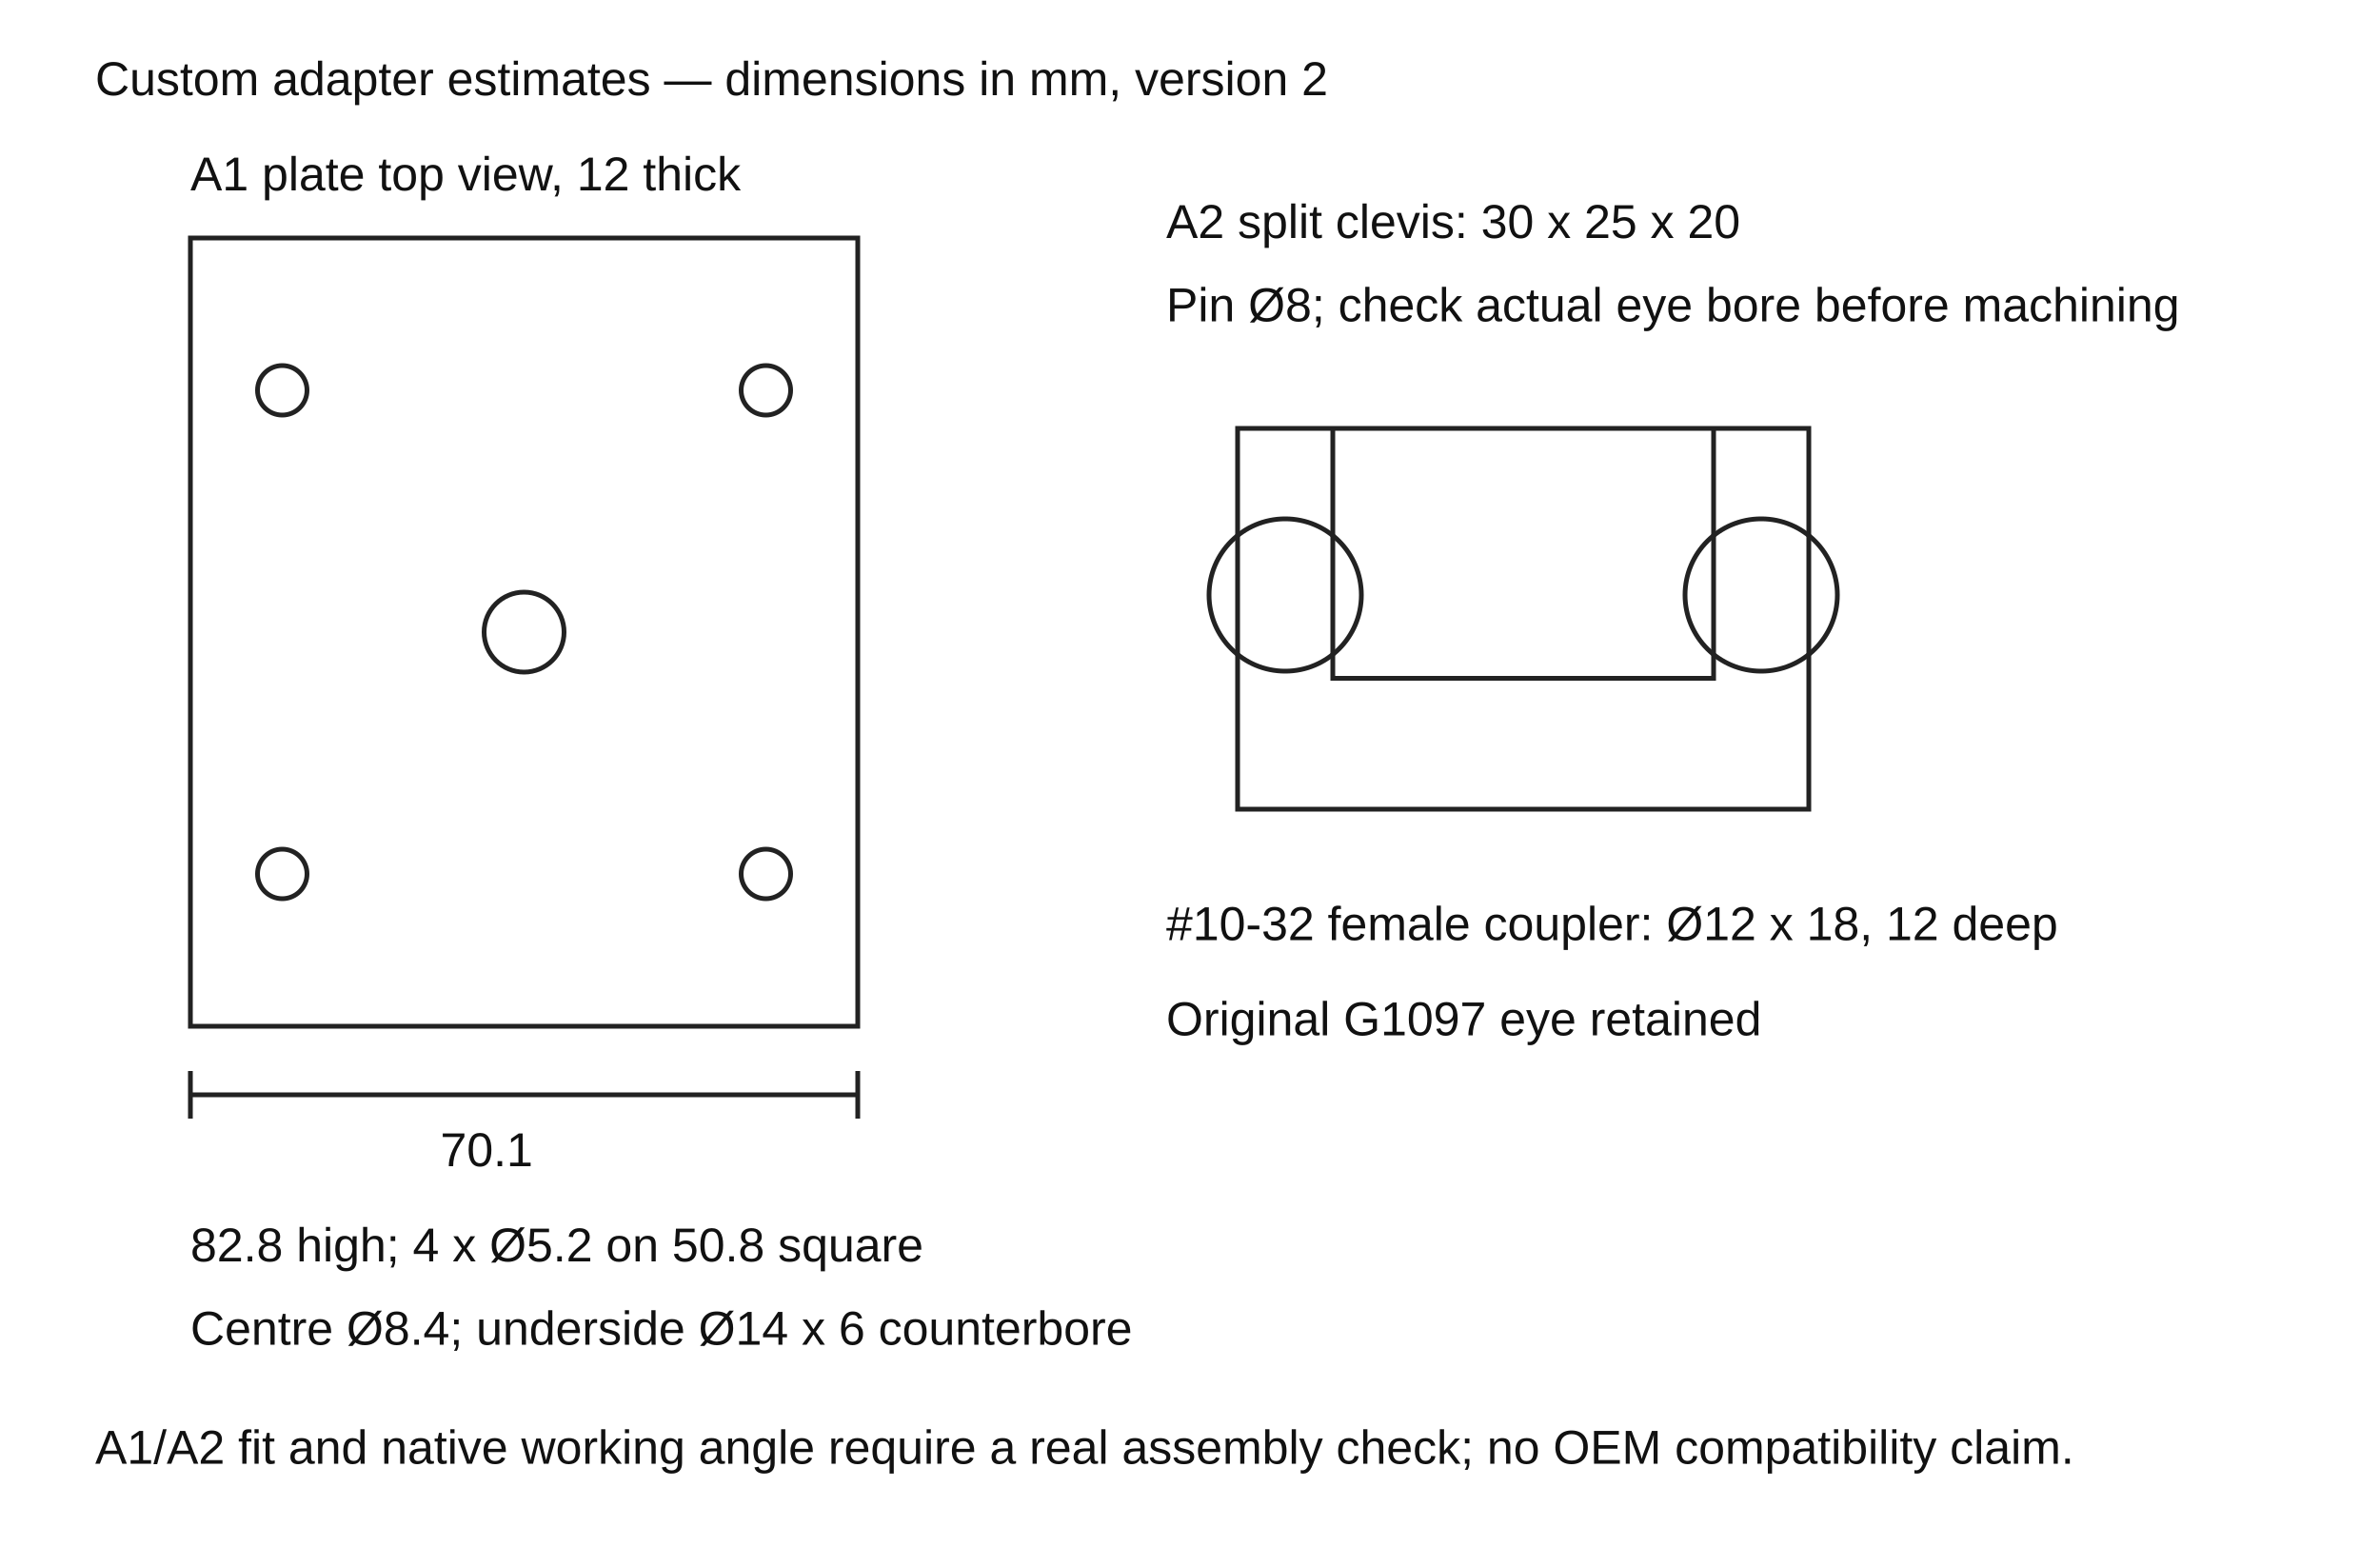
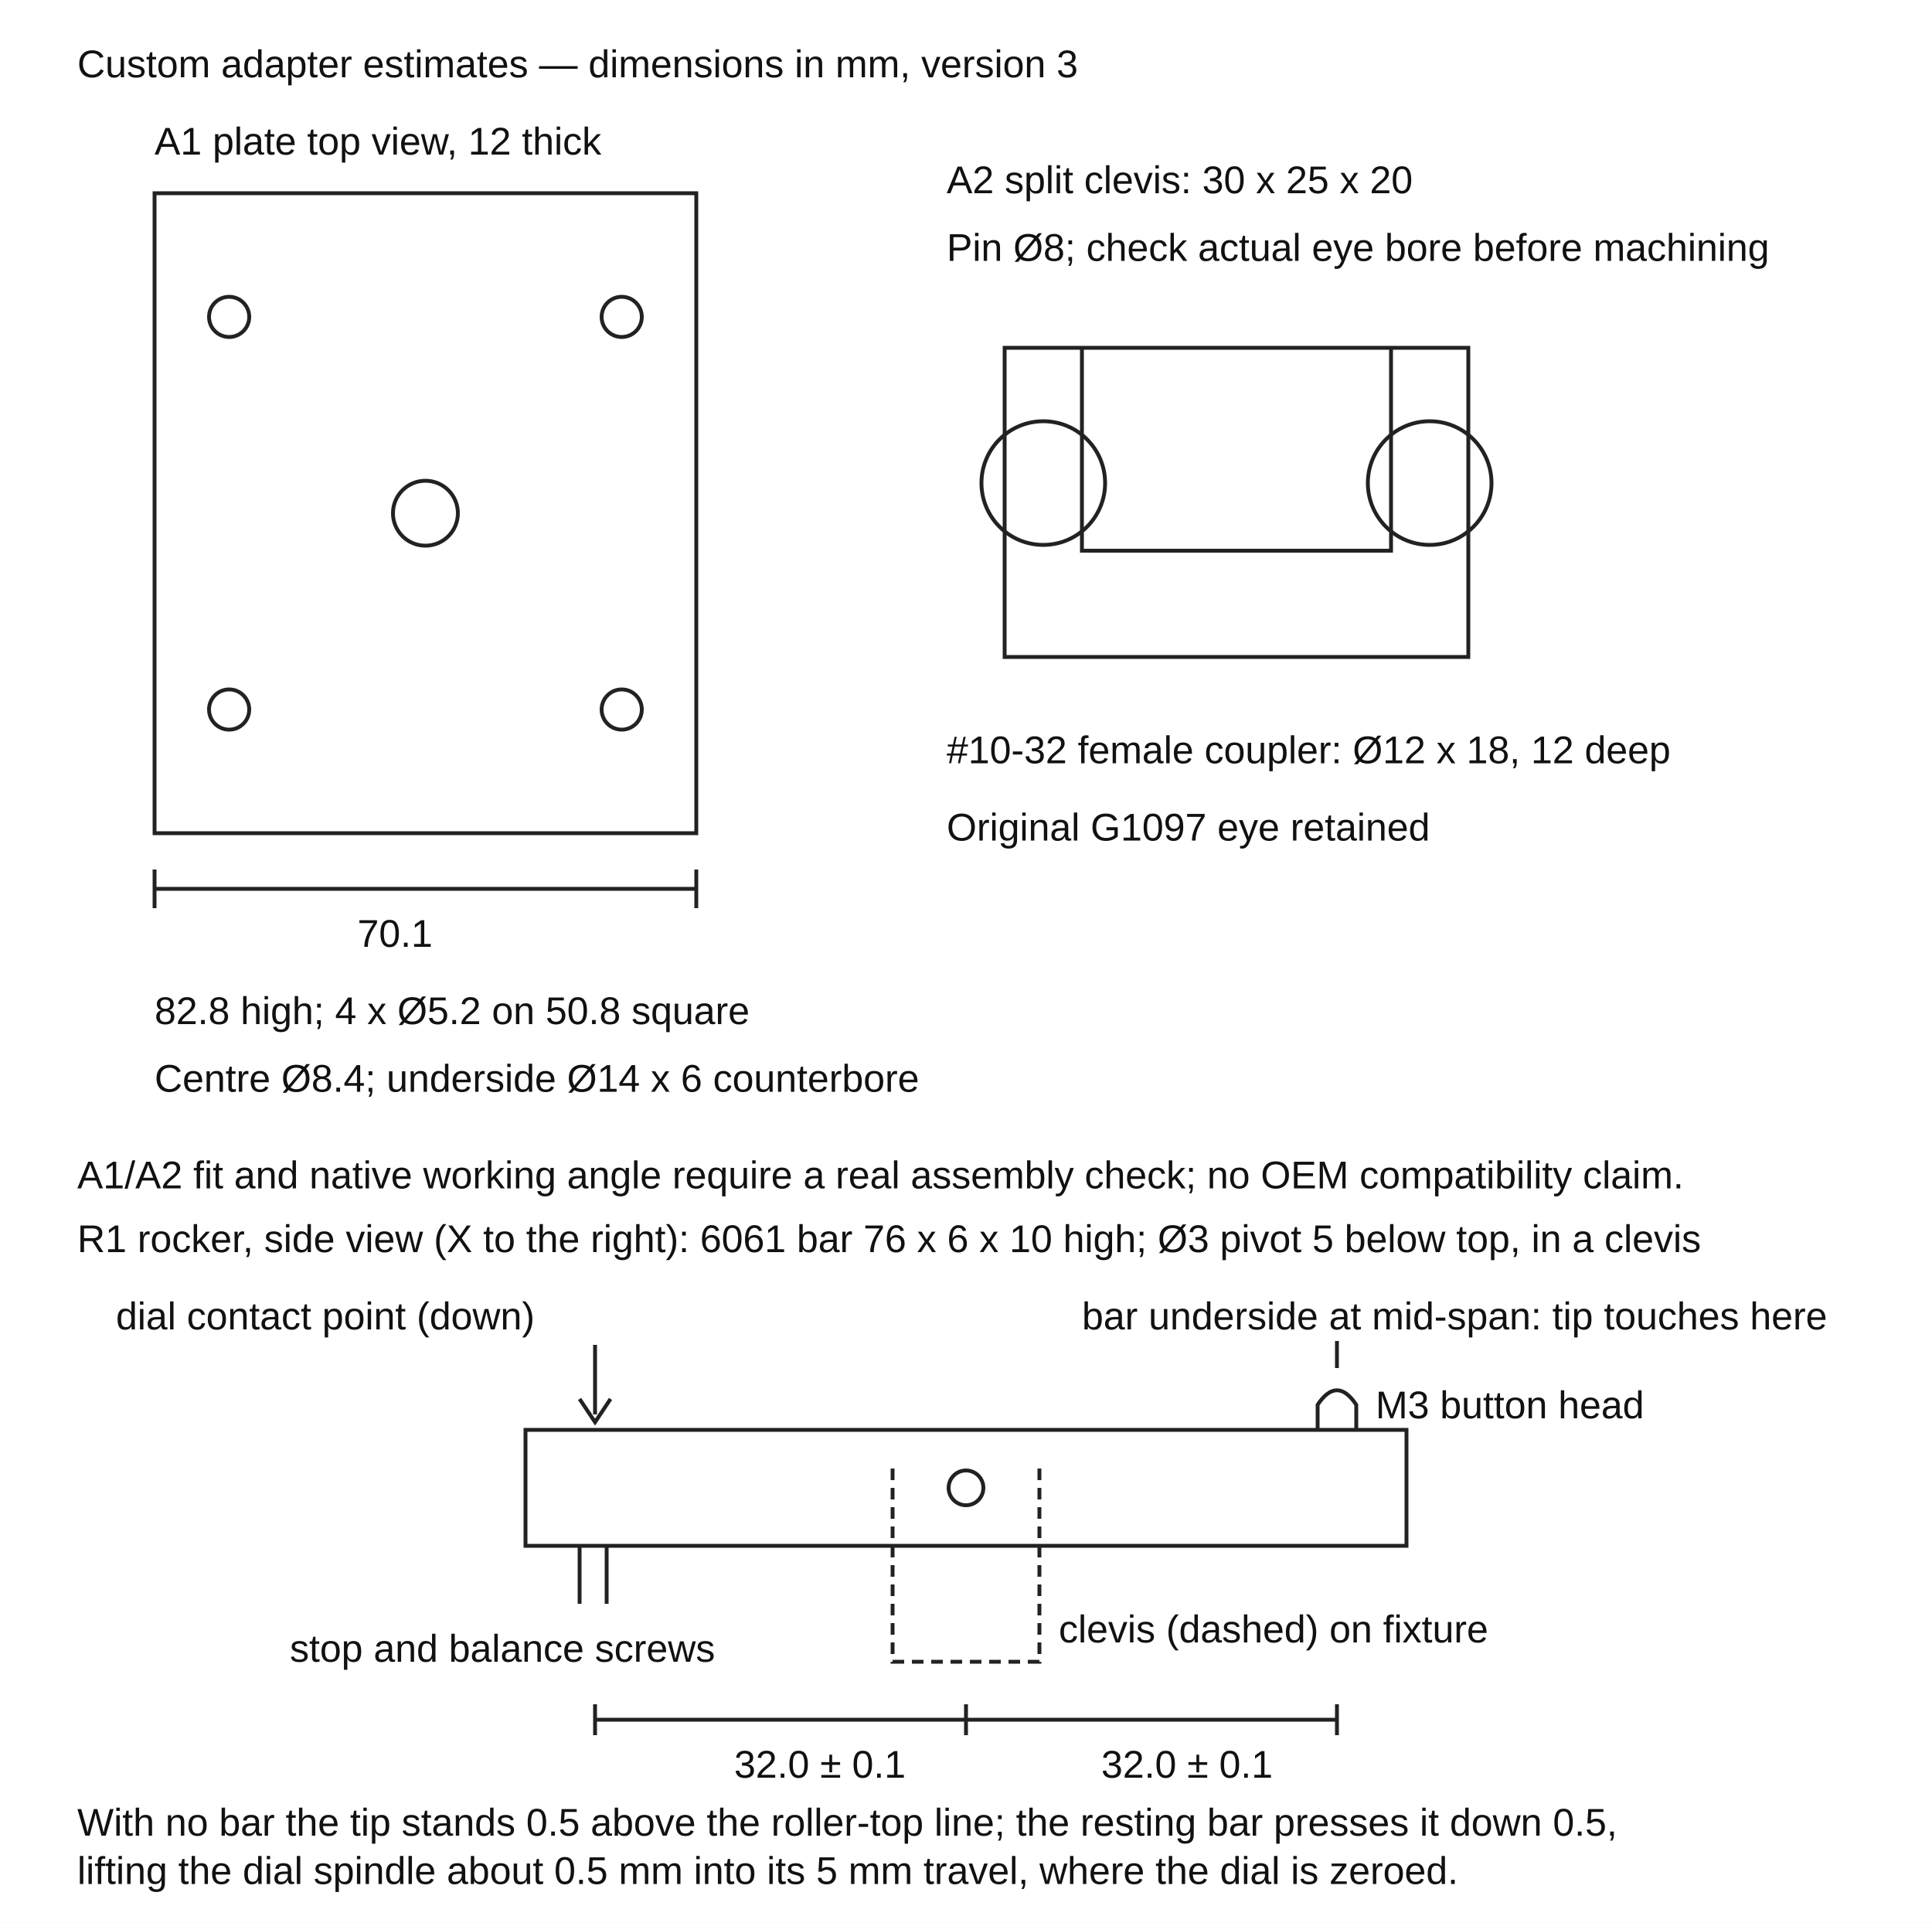
- <svg xmlns="http://www.w3.org/2000/svg" width="1000" height="650" viewBox="0 0 1000 650">
-   <rect width="1000" height="650" fill="white" />
+ <svg xmlns="http://www.w3.org/2000/svg" width="1000" height="995" viewBox="0 0 1000 995">
+   <rect width="1000" height="995" fill="white" />
  <g fill="none" stroke="#222" stroke-width="2">
    <rect x="80" y="100" width="280.4" height="331.2" />
    <circle cx="118.6" cy="164" r="10.4" />
    <circle cx="321.8" cy="164" r="10.4" />
    <circle cx="118.6" cy="367.2" r="10.4" />
    <circle cx="321.8" cy="367.2" r="10.4" />
    <circle cx="220.2" cy="265.6" r="16.8" />
    <path d="M80 460H360.4M80 450V470M360.4 450V470" />
    <rect x="520" y="180" width="240" height="160" />
    <path d="M560 180V285H720V180" />
    <circle cx="540" cy="250" r="32" />
    <circle cx="740" cy="250" r="32" />
  </g>
  <g font-family="Arial,sans-serif" font-size="20" fill="#111">
-     <text x="40" y="40">Custom adapter estimates — dimensions in mm, version 2</text>
+     <text x="40" y="40">Custom adapter estimates — dimensions in mm, version 3</text>
    <text x="80" y="80">A1 plate top view, 12 thick</text>
    <text x="185" y="490">70.1</text>
    <text x="80" y="530">82.8 high; 4 x Ø5.2 on 50.8 square</text>
    <text x="80" y="565">Centre Ø8.4; underside Ø14 x 6 counterbore</text>
    <text x="490" y="100">A2 split clevis: 30 x 25 x 20</text>
    <text x="490" y="135">Pin Ø8; check actual eye bore before machining</text>
    <text x="490" y="395">#10-32 female coupler: Ø12 x 18, 12 deep</text>
    <text x="490" y="435">Original G1097 eye retained</text>
    <text x="40" y="615">A1/A2 fit and native working angle require a real assembly check; no OEM compatibility claim.</text>
  </g>
+   <g fill="none" stroke="#222" stroke-width="2">
+     <rect x="272" y="740" width="456" height="60" />
+     <circle cx="500" cy="770" r="9" />
+     <path d="M462 760V860H538V760" stroke-dasharray="6 4" />
+     <path d="M682 740V727Q692 712 702 727V740" />
+     <path d="M308 696V732M300 724L308 736L316 724" />
+     <path d="M692 694V708" />
+     <path d="M300 800V830M314 800V830" />
+     <path d="M308 890H500M500 890H692M308 882V898M500 882V898M692 882V898" />
+   </g>
+   <g font-family="Arial,sans-serif" font-size="20" fill="#111">
+     <text x="40" y="648">R1 rocker, side view (X to the right): 6061 bar 76 x 6 x 10 high; Ø3 pivot 5 below top, in a clevis</text>
+     <text x="560" y="688">bar underside at mid-span: tip touches here</text>
+     <text x="60" y="688">dial contact point (down)</text>
+     <text x="712" y="734">M3 button head</text>
+     <text x="150" y="860">stop and balance screws</text>
+     <text x="548" y="850">clevis (dashed) on fixture</text>
+     <text x="380" y="920">32.0 ± 0.1</text>
+     <text x="570" y="920">32.0 ± 0.1</text>
+     <text x="40" y="950">With no bar the tip stands 0.5 above the roller-top line; the resting bar presses it down 0.5,</text>
+     <text x="40" y="975">lifting the dial spindle about 0.5 mm into its 5 mm travel, where the dial is zeroed.</text>
+   </g>
</svg>
